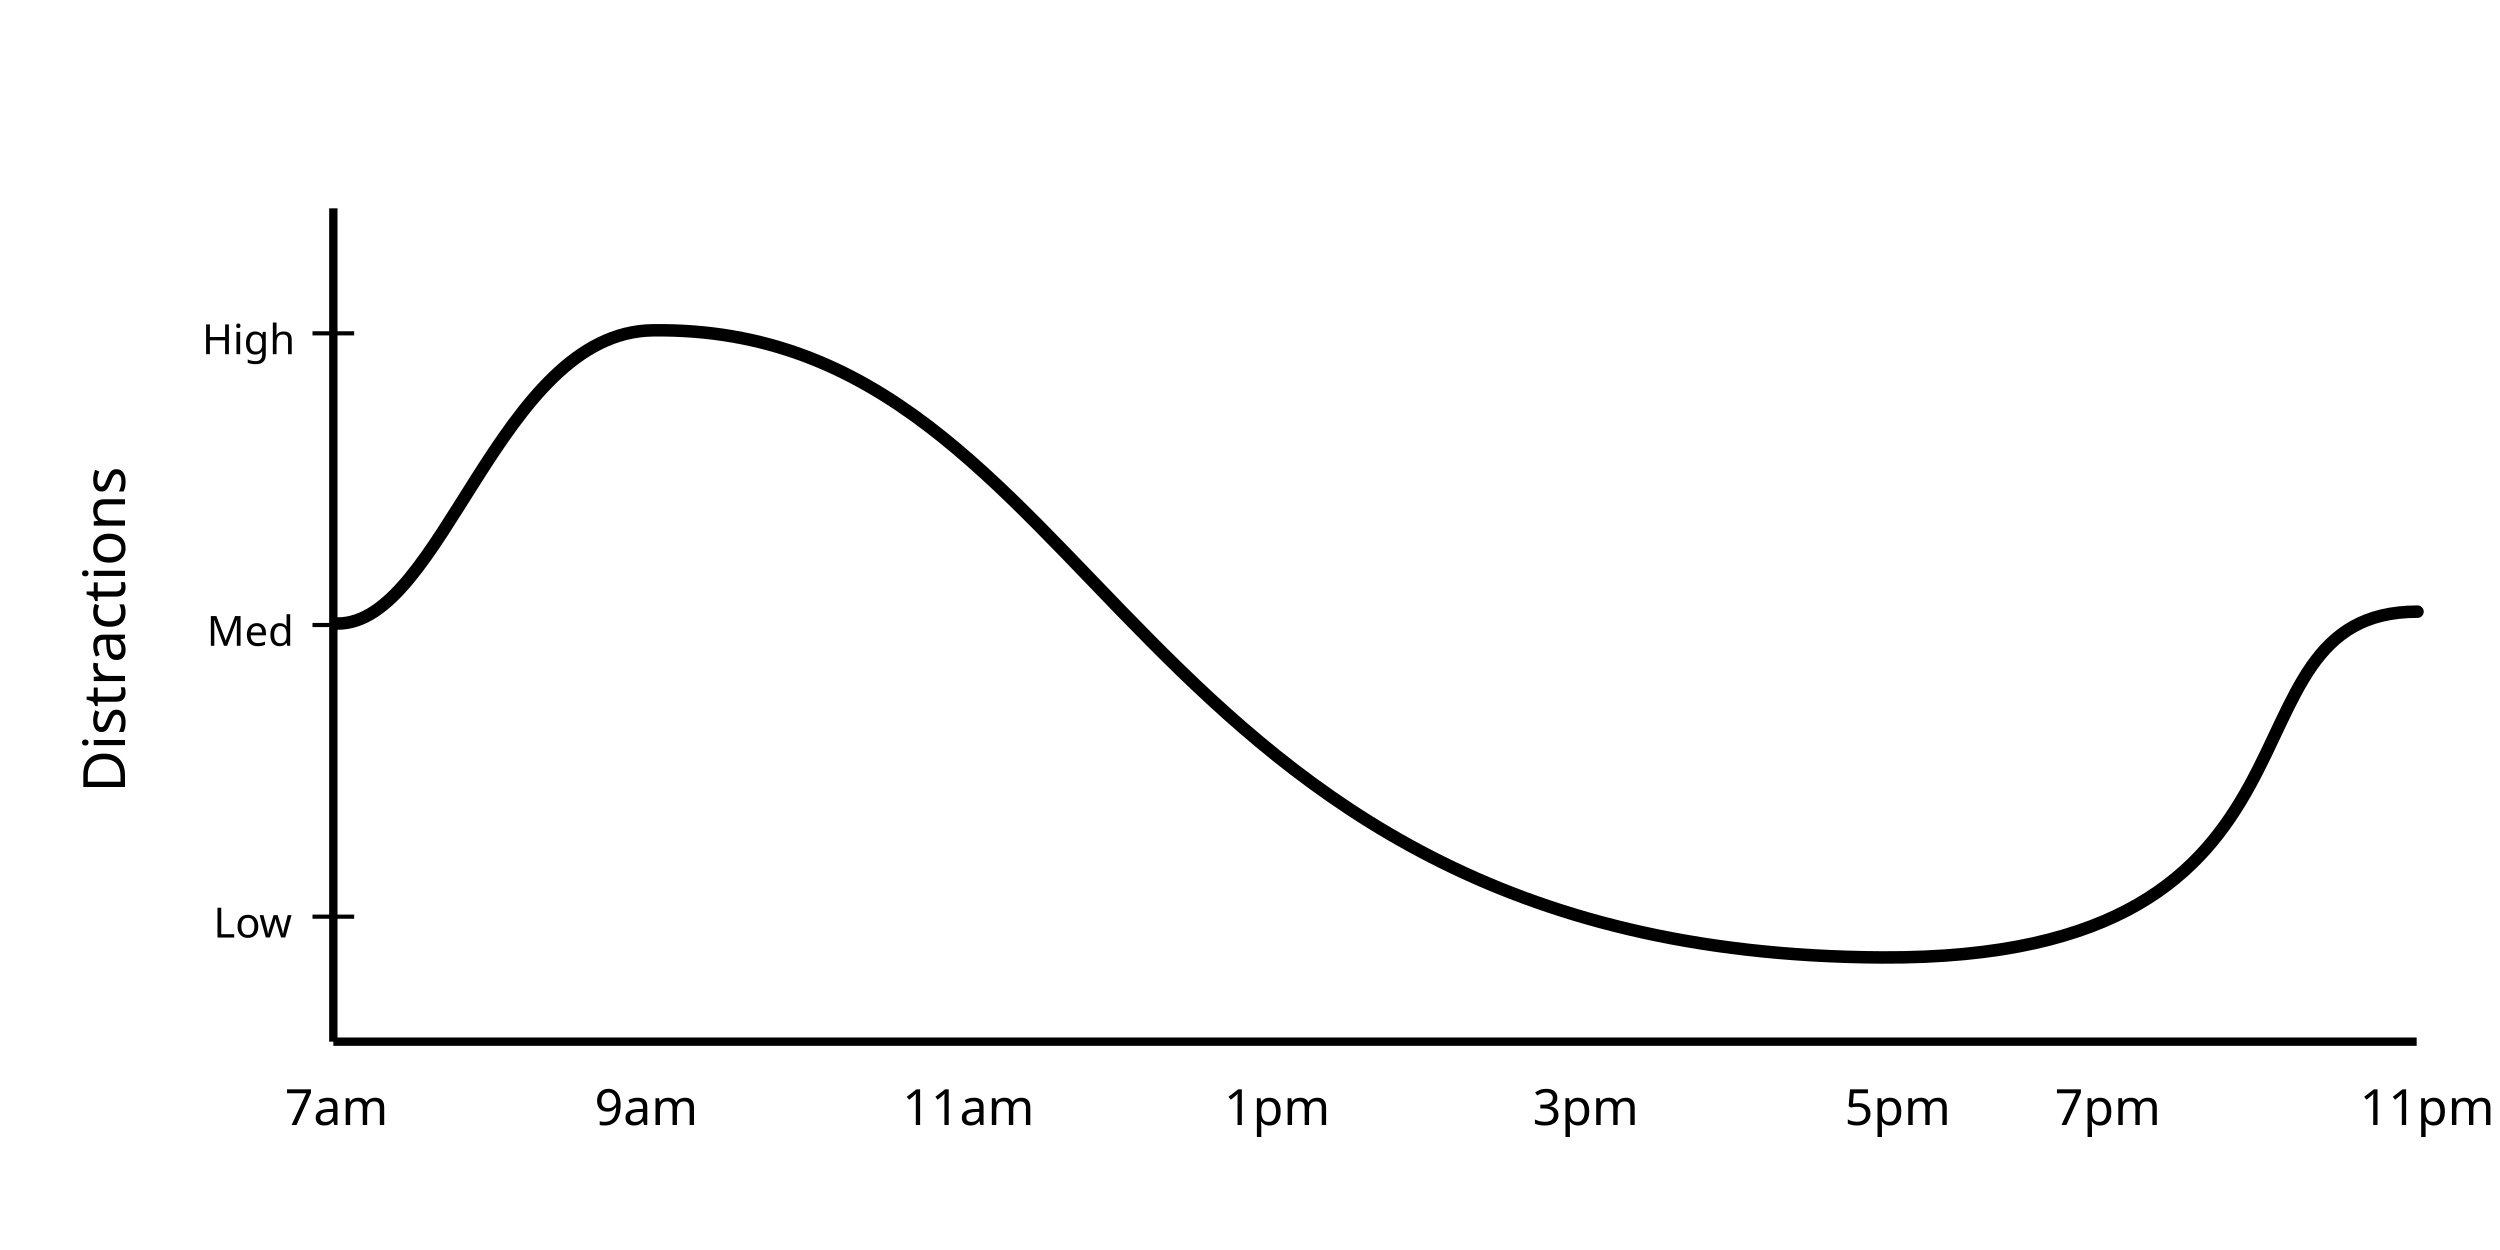
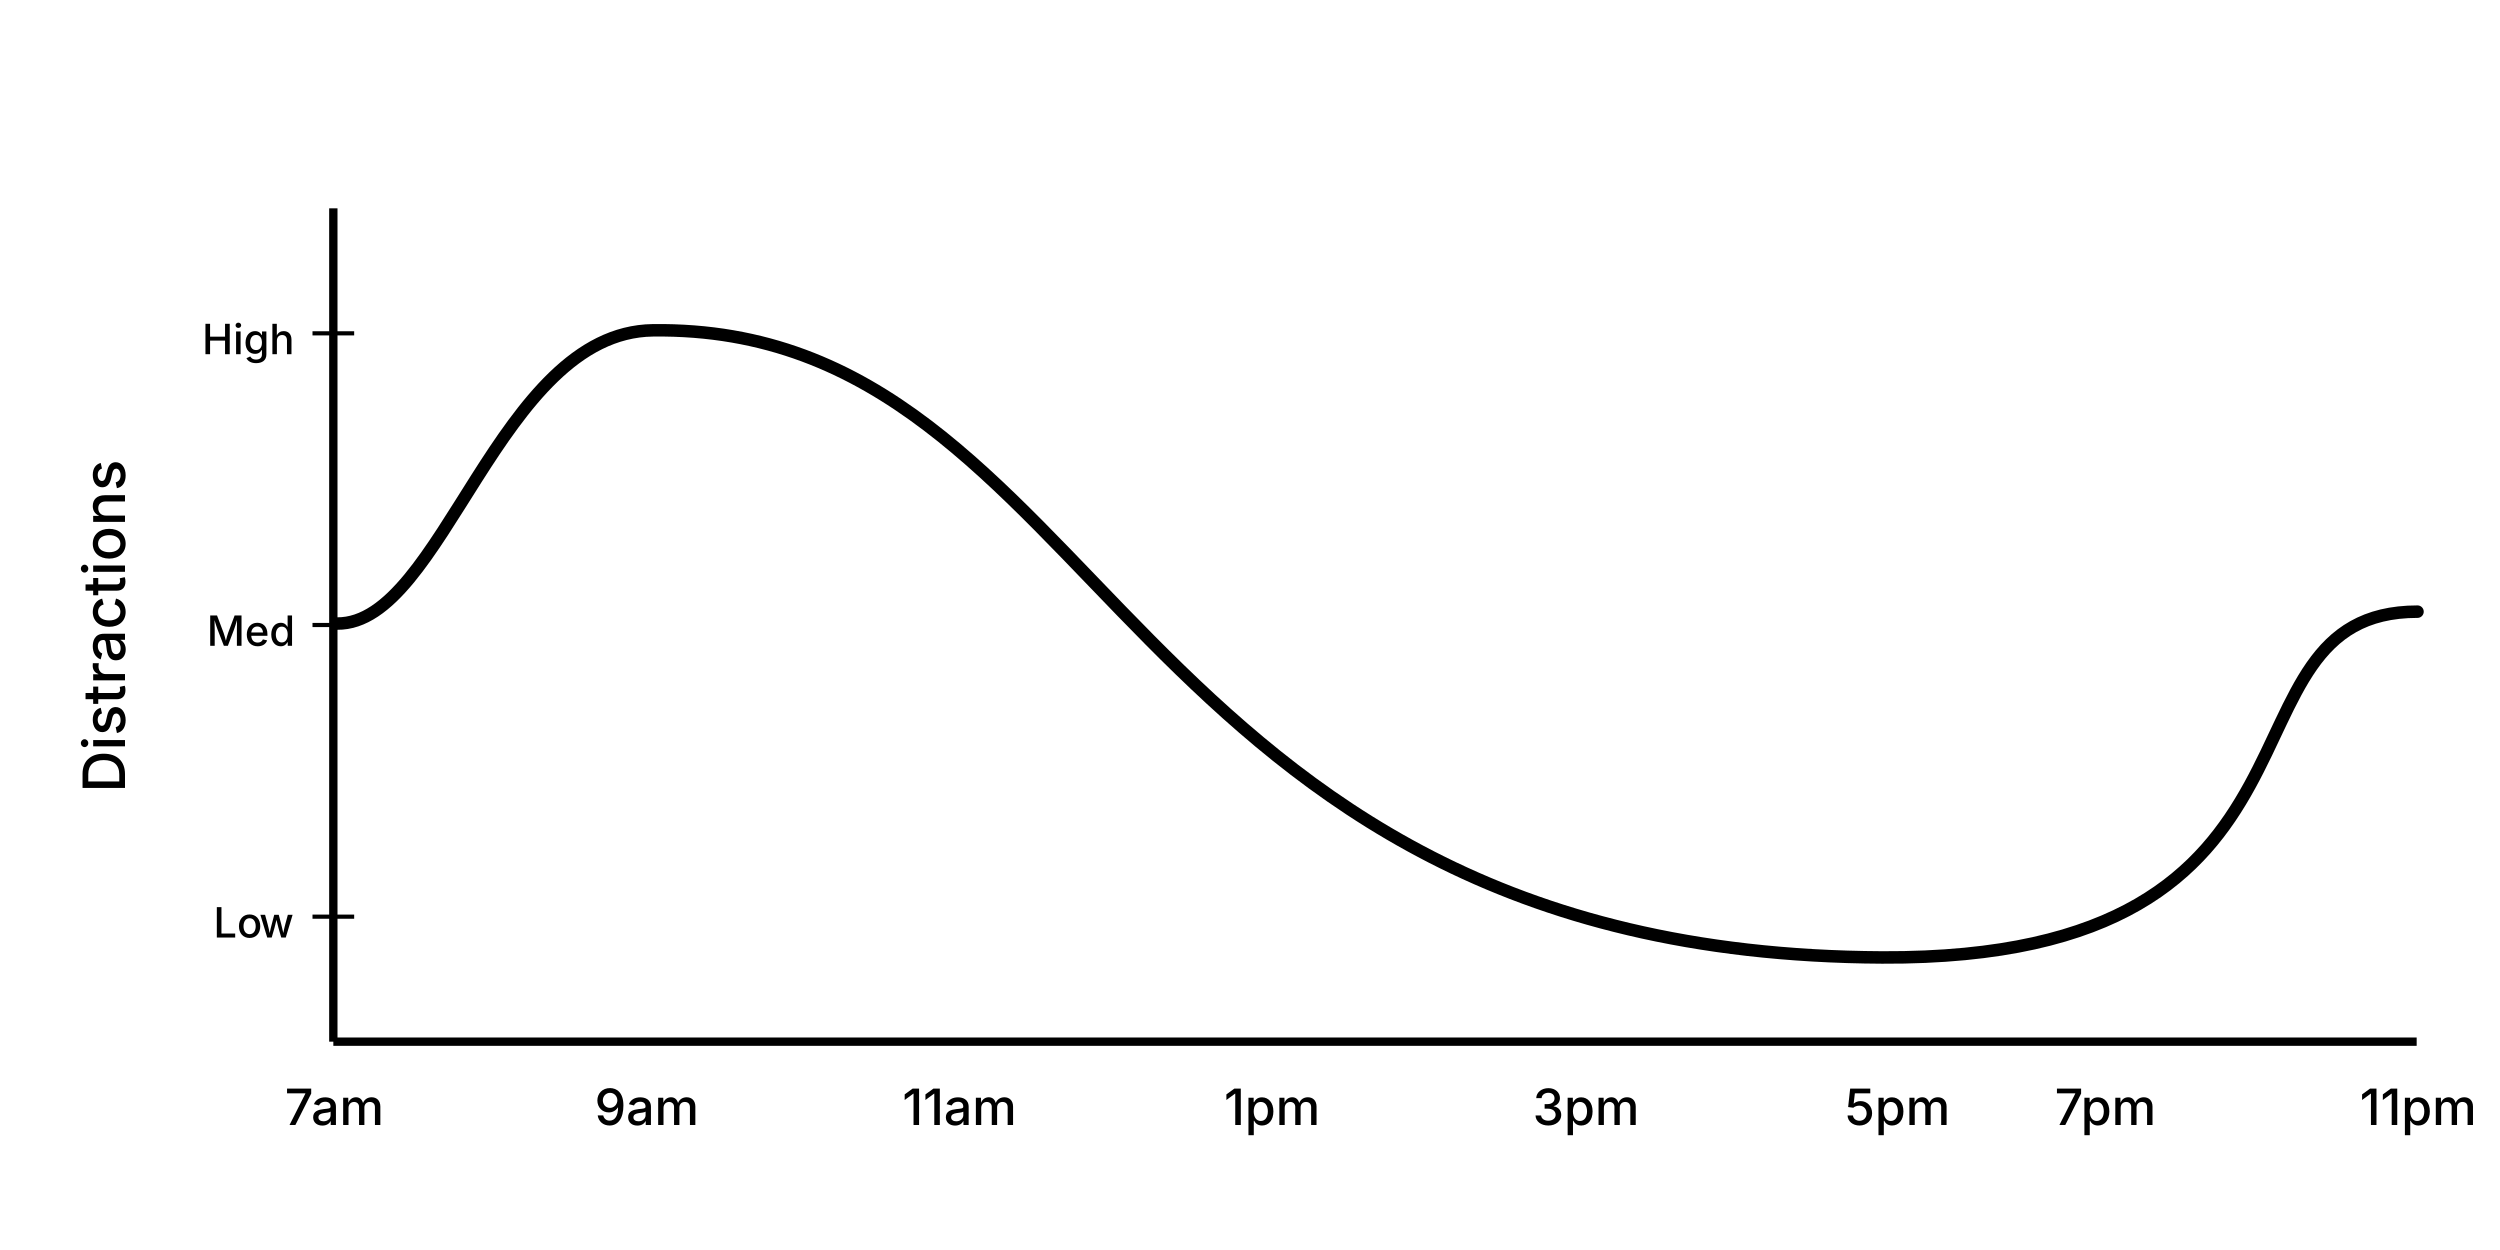
<svg xmlns="http://www.w3.org/2000/svg" width="100%" height="100%" viewBox="0 0 600 300" version="1.1" xml:space="preserve" style="fill-rule:evenodd;clip-rule:evenodd;">
  <path d="M80,50l0,200" style="fill:none;fill-rule:nonzero;stroke:currentColor;stroke-width:2px;" />
  <path d="M80,250l500,0" style="fill:none;fill-rule:nonzero;stroke:currentColor;stroke-width:2px;" />
  <g transform="matrix(-3.82857e-16,-1,1,-3.82857e-16,-120,180)">
-     <text x="-10.233px" y="150px" style="fill:currentColor;font-family:'Manrope-Medium', 'Manrope';font-weight:500;font-size:14px;">Distr<tspan x="20.959px " y="150px ">a</tspan>ctions</text>
+     <text x="-10.233px" y="150px" style="fill:currentColor;font-family:'Inter-Medium', 'Inter';font-weight:500;font-size:14px;">Distr<tspan x="20.959px " y="150px ">a</tspan>ctions</text>
  </g>
-   <text x="68.36px" y="270px" style="fill:currentColor;font-family:'Manrope-Medium', 'Manrope';font-weight:500;font-size:12px;">7am</text>
-   <text x="142.709px" y="270px" style="fill:currentColor;font-family:'Manrope-Medium', 'Manrope';font-weight:500;font-size:12px;">9am</text>
-   <text x="216.563px" y="270px" style="fill:currentColor;font-family:'Manrope-Medium', 'Manrope';font-weight:500;font-size:12px;">11am</text>
-   <text x="293.774px" y="270px" style="fill:currentColor;font-family:'Manrope-Medium', 'Manrope';font-weight:500;font-size:12px;">1pm</text>
-   <text x="367.835px" y="270px" style="fill:currentColor;font-family:'Manrope-Medium', 'Manrope';font-weight:500;font-size:12px;">3pm</text>
-   <text x="442.727px" y="270px" style="fill:currentColor;font-family:'Manrope-Medium', 'Manrope';font-weight:500;font-size:12px;">5pm</text>
-   <text x="493.135px" y="270px" style="fill:currentColor;font-family:'Manrope-Medium', 'Manrope';font-weight:500;font-size:12px;">7pm</text>
-   <text x="566.338px" y="270px" style="fill:currentColor;font-family:'Manrope-Medium', 'Manrope';font-weight:500;font-size:12px;">11pm</text>
+   <text x="68.36px" y="270px" style="fill:currentColor;font-family:'Inter-Medium', 'Inter';font-weight:500;font-size:12px;">7am</text>
+   <text x="142.709px" y="270px" style="fill:currentColor;font-family:'Inter-Medium', 'Inter';font-weight:500;font-size:12px;">9am</text>
+   <text x="216.563px" y="270px" style="fill:currentColor;font-family:'Inter-Medium', 'Inter';font-weight:500;font-size:12px;">11am</text>
+   <text x="293.774px" y="270px" style="fill:currentColor;font-family:'Inter-Medium', 'Inter';font-weight:500;font-size:12px;">1pm</text>
+   <text x="367.835px" y="270px" style="fill:currentColor;font-family:'Inter-Medium', 'Inter';font-weight:500;font-size:12px;">3pm</text>
+   <text x="442.727px" y="270px" style="fill:currentColor;font-family:'Inter-Medium', 'Inter';font-weight:500;font-size:12px;">5pm</text>
+   <text x="493.135px" y="270px" style="fill:currentColor;font-family:'Inter-Medium', 'Inter';font-weight:500;font-size:12px;">7pm</text>
+   <text x="566.338px" y="270px" style="fill:currentColor;font-family:'Inter-Medium', 'Inter';font-weight:500;font-size:12px;">11pm</text>
  <path d="M80.916,149.654c25.264,0.237 38.83,-69.923 75.804,-70.38c107.883,-1.334 111.996,149.619 295,150.517c114.748,0.564 77.665,-82.994 128.477,-82.994" style="fill:none;stroke:currentColor;stroke-width:3px;stroke-linecap:round;stroke-linejoin:round;stroke-miterlimit:1.5;" />
  <path d="M75,80l10,0" style="fill:none;fill-rule:nonzero;stroke:currentColor;stroke-width:1px;" />
-   <text x="48.495px" y="85px" style="fill:currentColor;font-family:'Manrope-Medium', 'Manrope';font-weight:500;font-size:10px;">High</text>
+   <text x="48.495px" y="85px" style="fill:currentColor;font-family:'Inter-Medium', 'Inter';font-weight:500;font-size:10px;">High</text>
  <path d="M75,150l10,0" style="fill:none;fill-rule:nonzero;stroke:currentColor;stroke-width:1px;" />
-   <text x="49.635px" y="155px" style="fill:currentColor;font-family:'Manrope-Medium', 'Manrope';font-weight:500;font-size:10px;">Med</text>
+   <text x="49.635px" y="155px" style="fill:currentColor;font-family:'Inter-Medium', 'Inter';font-weight:500;font-size:10px;">Med</text>
  <path d="M75,220l10,0" style="fill:none;fill-rule:nonzero;stroke:currentColor;stroke-width:1px;" />
-   <text x="51.225px" y="225px" style="fill:currentColor;font-family:'Manrope-Medium', 'Manrope';font-weight:500;font-size:10px;">Lo<tspan x="62.21px " y="225px ">w</tspan>
+   <text x="51.225px" y="225px" style="fill:currentColor;font-family:'Inter-Medium', 'Inter';font-weight:500;font-size:10px;">Lo<tspan x="62.21px " y="225px ">w</tspan>
  </text>
</svg>
